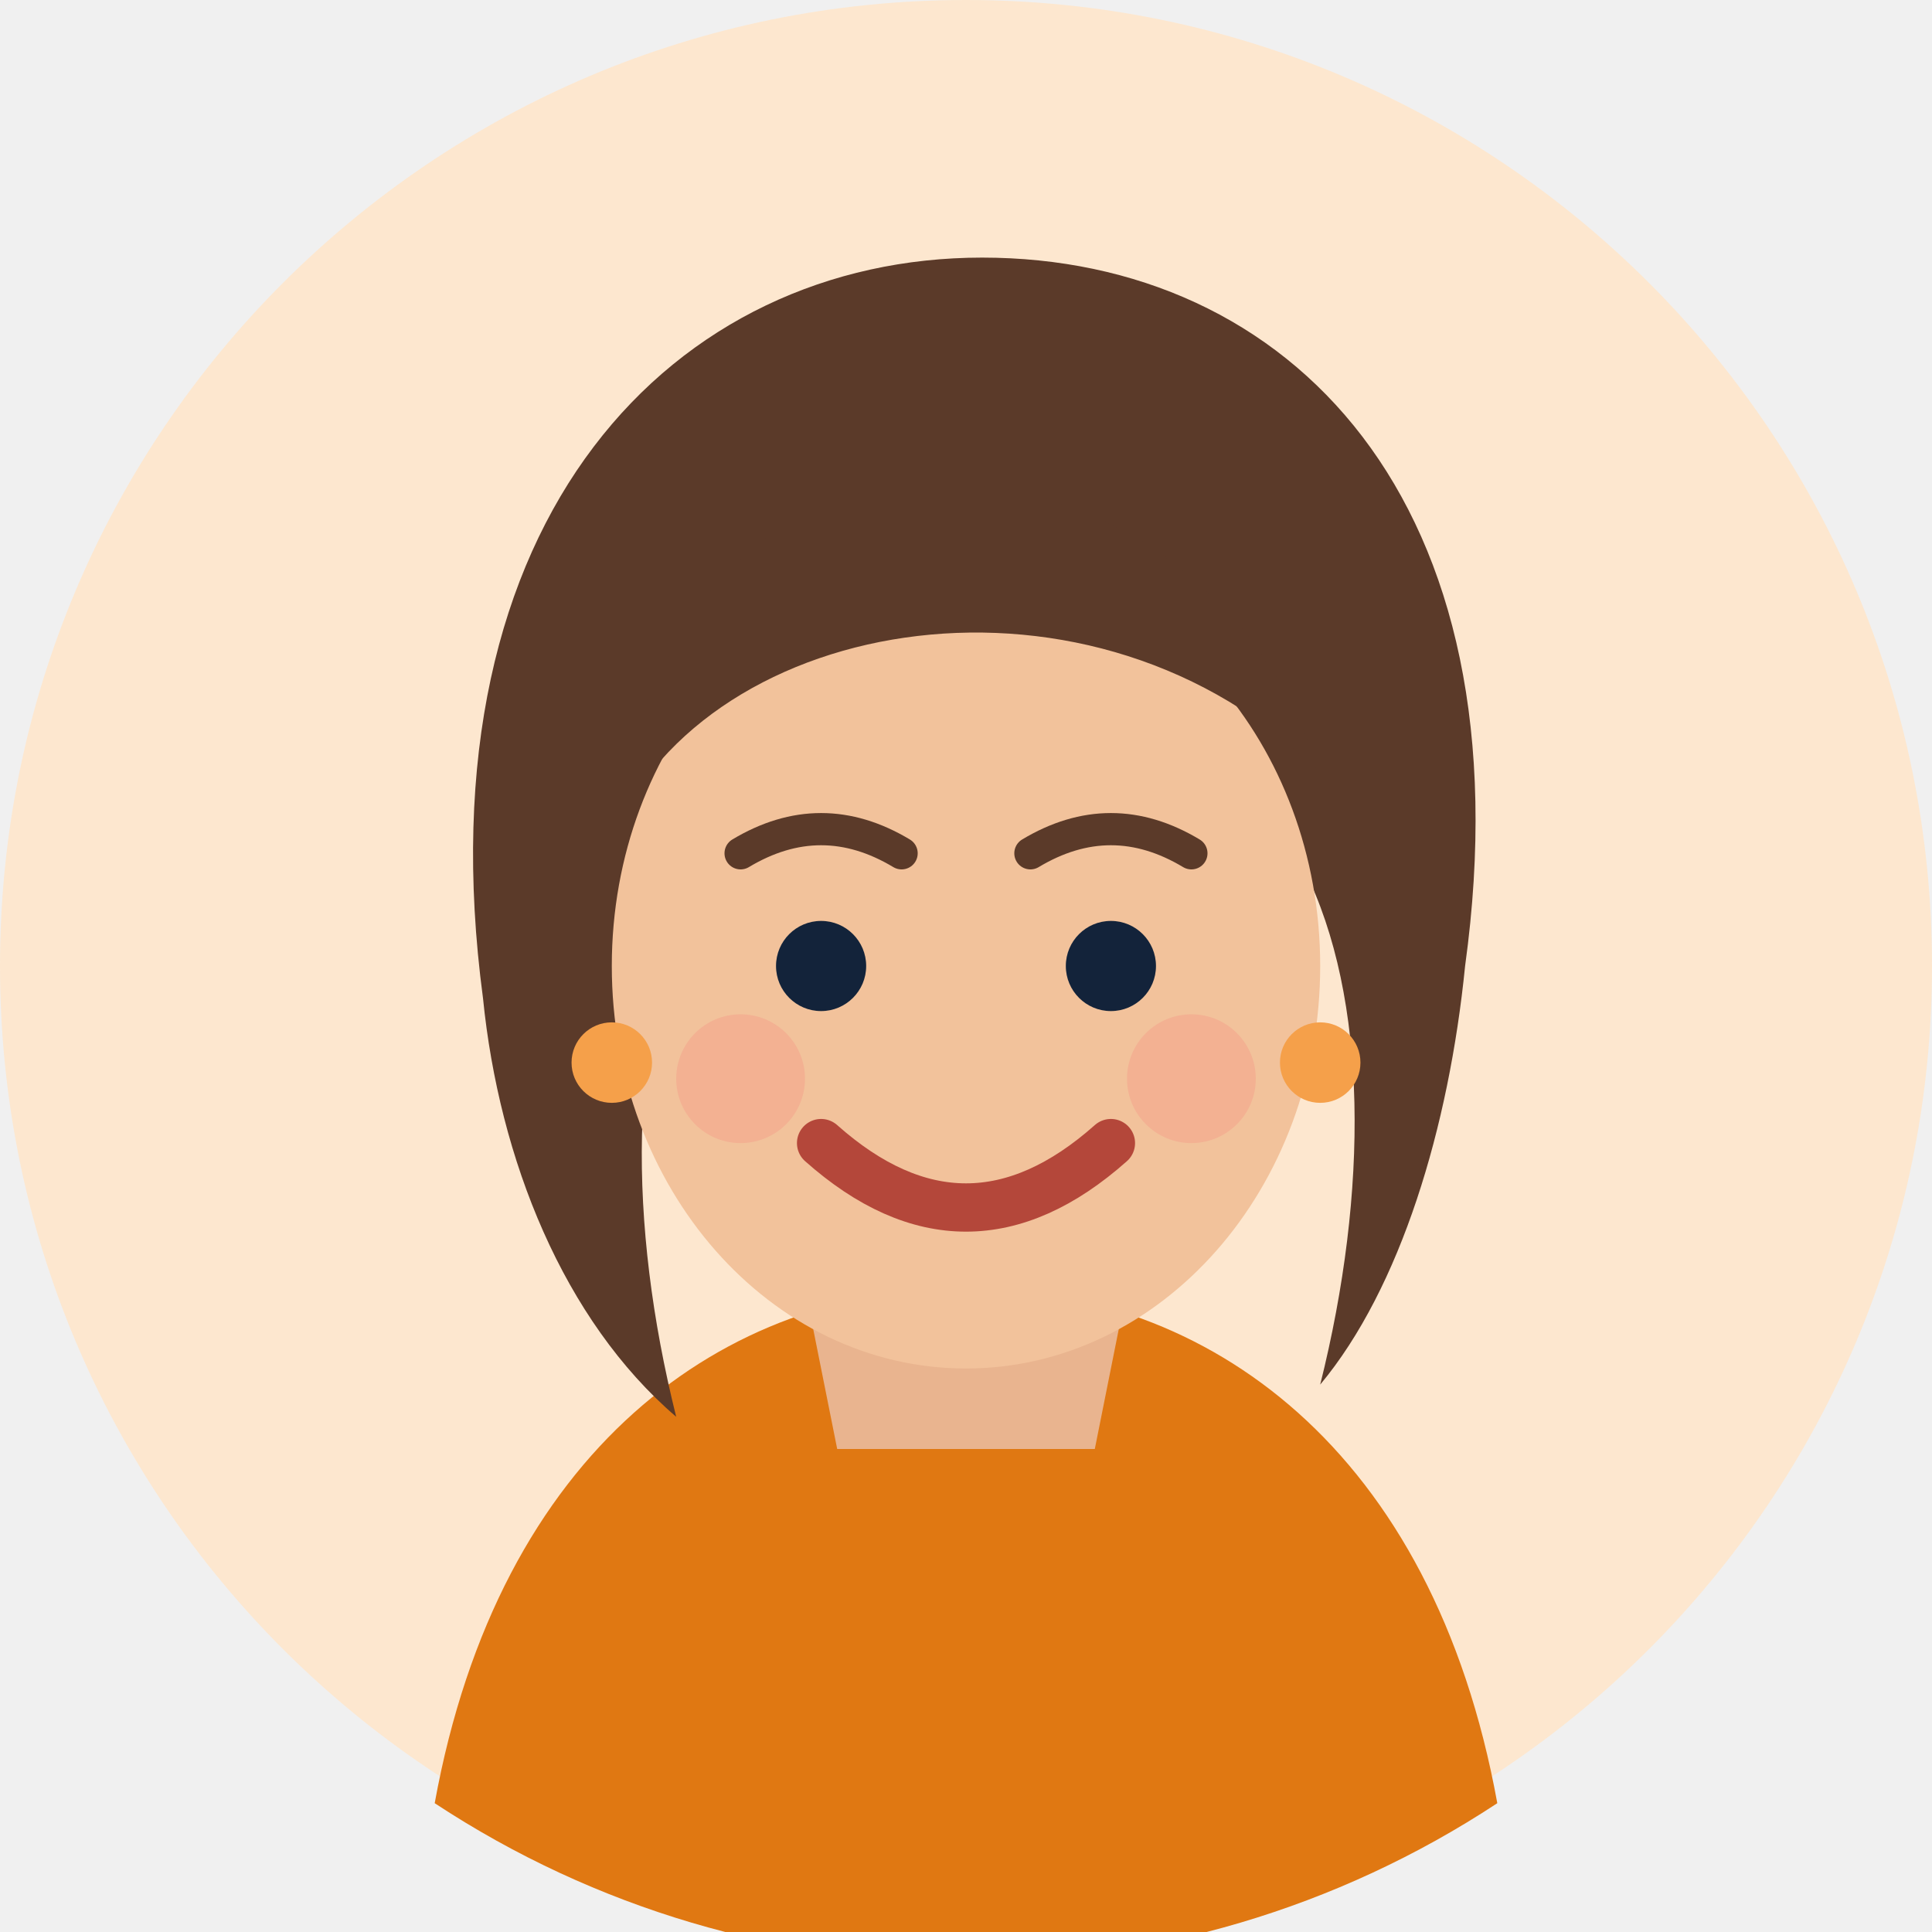
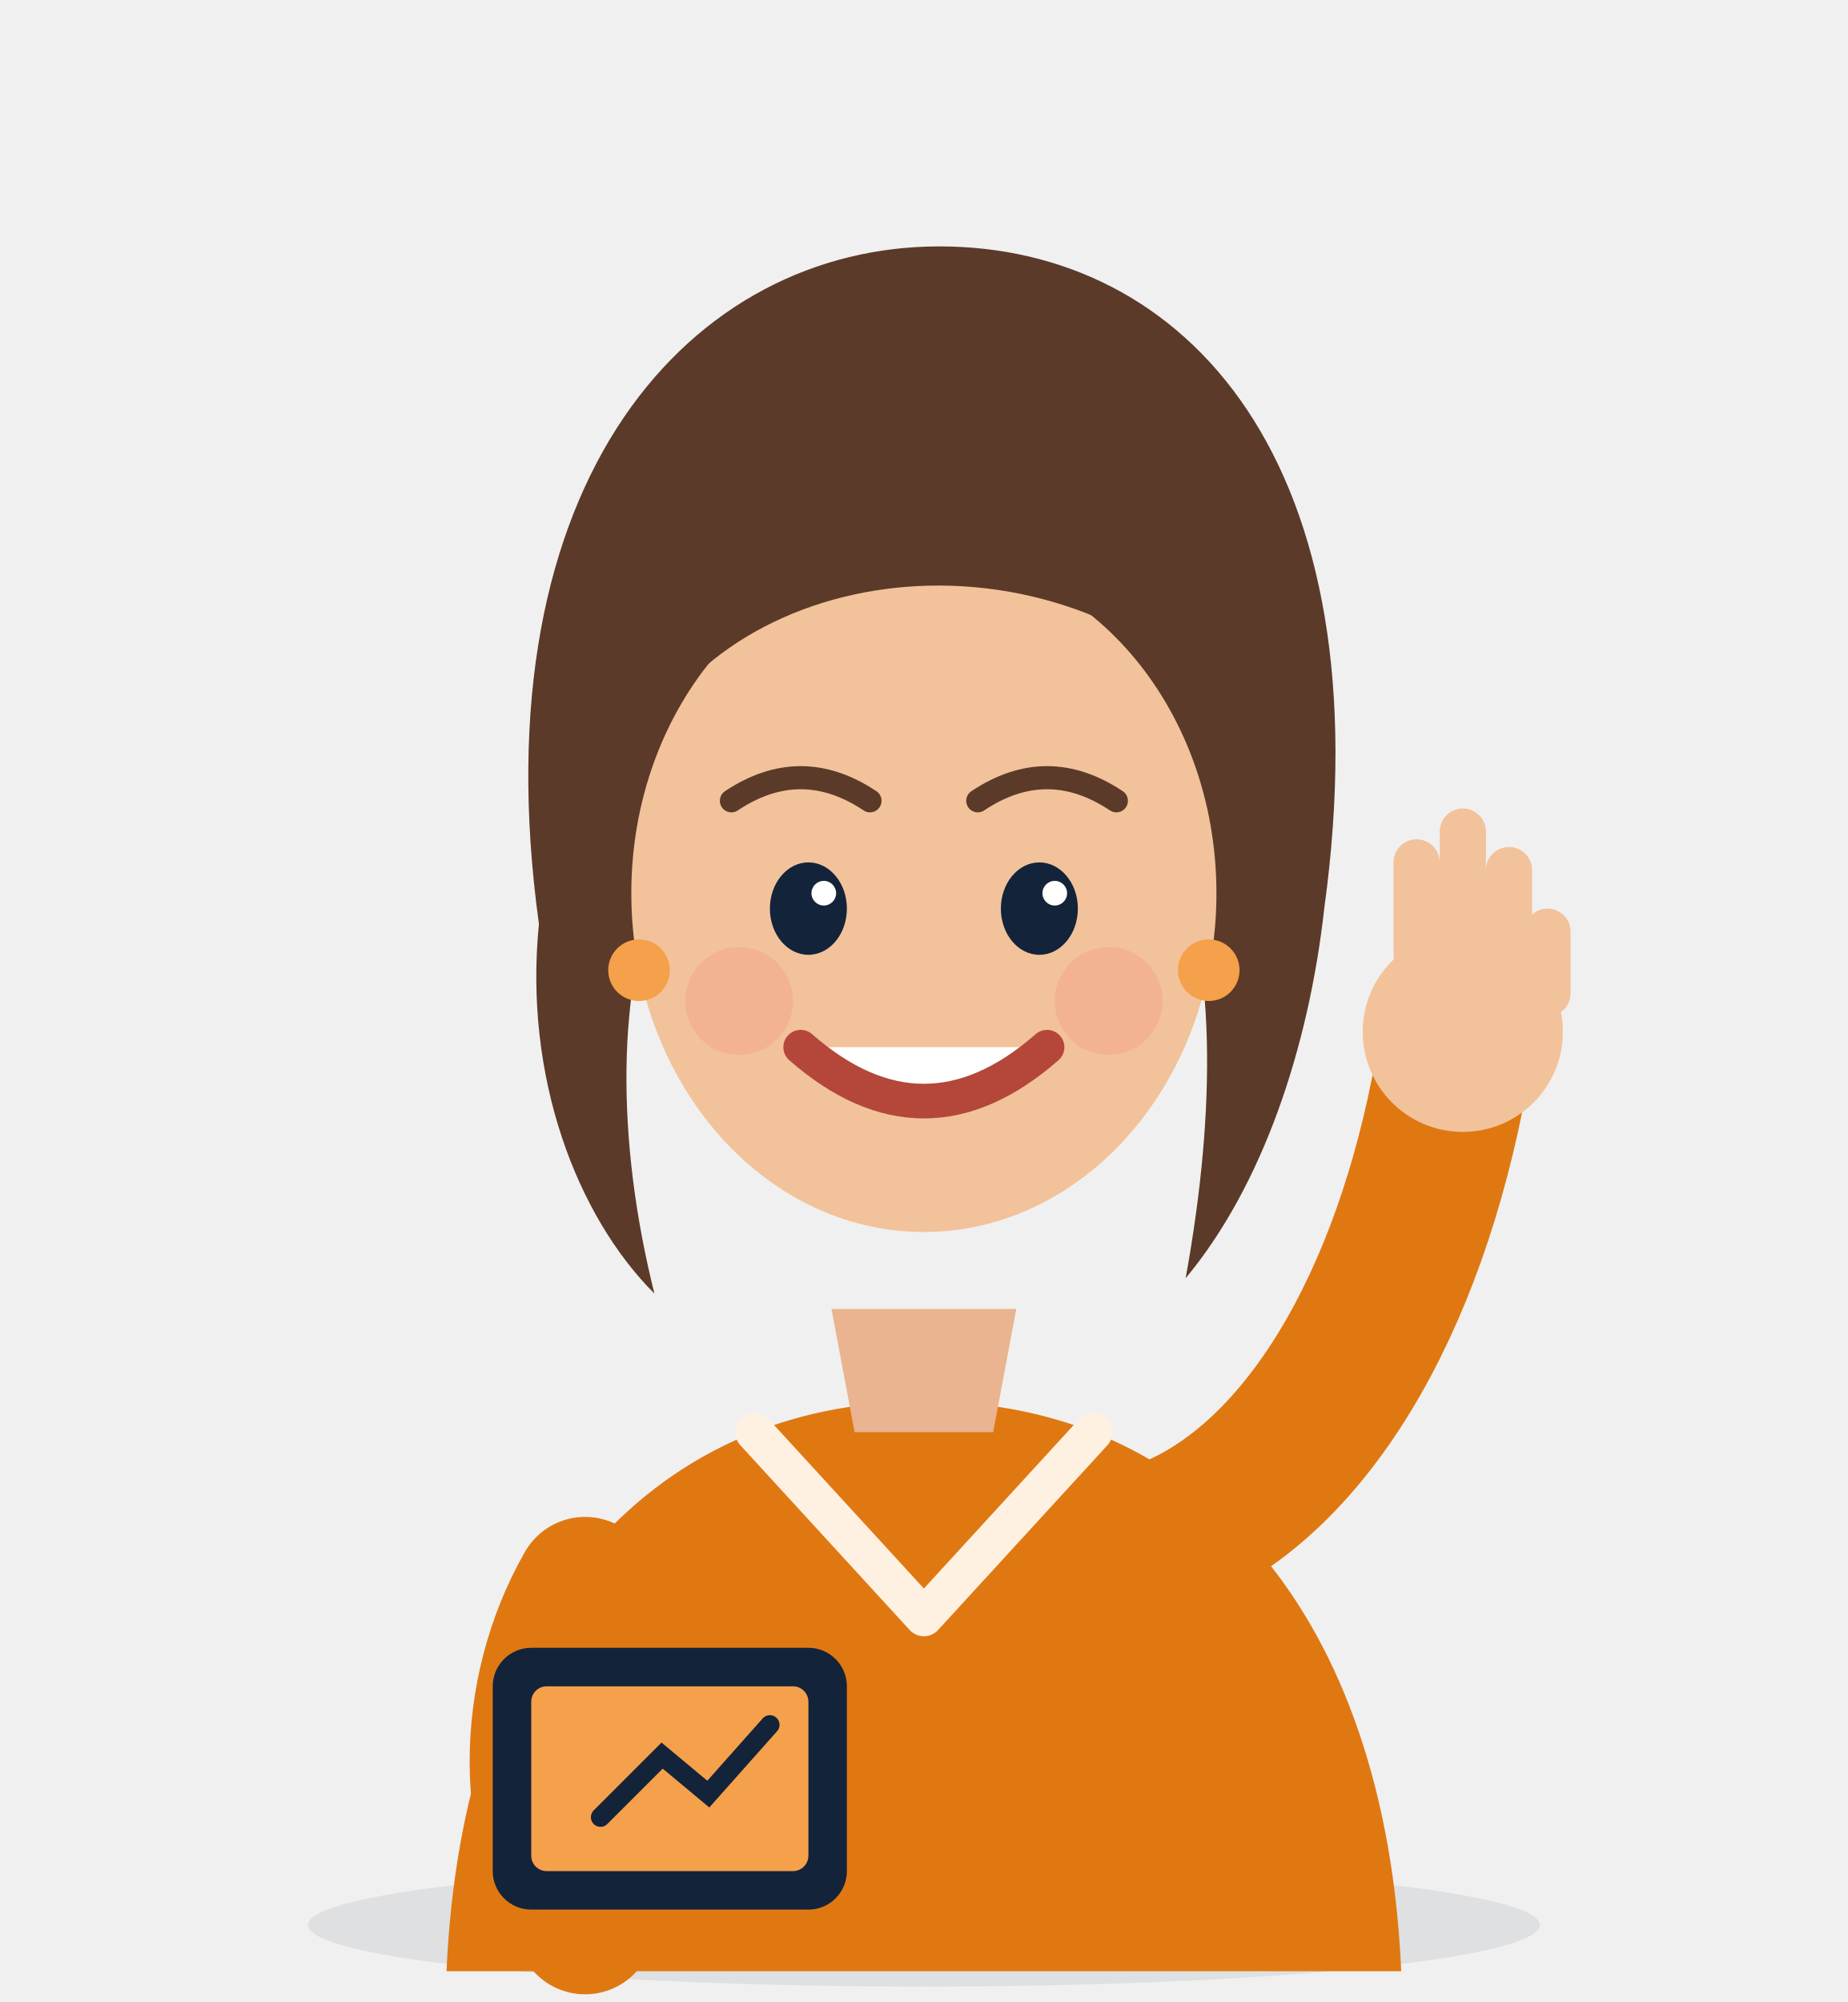
- <svg xmlns="http://www.w3.org/2000/svg" viewBox="0 0 120 120" role="img" aria-label="Sofía, asesora virtual de inmobiliaria.pro">
-   <circle cx="60" cy="60" r="60" fill="#FDE7CF" />
-   <path d="M27 112c4-22 18-32 33-32s29 10 33 32a60 60 0 0 1-66 0z" fill="#E07812" />
-   <path d="M50 80h20l-2 10h-16z" fill="#E9B48F" />
-   <path d="M30 62c-4-30 12-46 31-46s34 15 30 44c-1 10-4 20-9 26 3-12 3-24-1-32-8 4-24 6-38 2-4 8-4 20-1 32-7-6-11-16-12-26z" fill="#5B3A29" />
-   <ellipse cx="60" cy="60" rx="22" ry="25" fill="#F2C29B" />
-   <path d="M38 52c6-14 30-18 44-4-4-12-14-18-24-18s-18 8-20 22z" fill="#5B3A29" />
-   <circle cx="51" cy="60" r="2.8" fill="#13233A" />
-   <circle cx="69" cy="60" r="2.8" fill="#13233A" />
-   <path d="M46 53q5-3 10 0M64 53q5-3 10 0" stroke="#5B3A29" stroke-width="2" fill="none" stroke-linecap="round" />
-   <path d="M51 71q9 8 18 0" stroke="#B4473A" stroke-width="3" fill="none" stroke-linecap="round" />
-   <circle cx="46" cy="67" r="4" fill="#F4A08A" opacity=".5" />
-   <circle cx="74" cy="67" r="4" fill="#F4A08A" opacity=".5" />
-   <circle cx="38" cy="66" r="2.5" fill="#F5A04A" />
-   <circle cx="82" cy="66" r="2.5" fill="#F5A04A" />
+ <svg xmlns="http://www.w3.org/2000/svg" viewBox="0 0 240 260" role="img" aria-label="Sofía, asesora virtual de inmobiliaria.pro">
+   <ellipse cx="120" cy="250" rx="80" ry="8" fill="#13233A" opacity=".08" />
+   <path d="M58 256c2-46 26-74 62-74s60 28 62 74z" fill="#E07812" />
+   <path d="M98 186l22 24 22-24" fill="none" stroke="#FFF1E2" stroke-width="5" stroke-linecap="round" stroke-linejoin="round" />
+   <path d="M150 200c18-6 32-28 38-58" stroke="#E07812" stroke-width="20" stroke-linecap="round" fill="none" />
+   <circle cx="190" cy="134" r="13" fill="#F2C29B" />
+   <path d="M184 124v-12M190 122v-14M196 124v-11M201 129v-8" stroke="#F2C29B" stroke-width="6" stroke-linecap="round" />
+   <path d="M76 206c-8 14-8 32 0 44" stroke="#E07812" stroke-width="18" stroke-linecap="round" fill="none" />
+   <rect x="64" y="214" width="46" height="34" rx="5" fill="#13233A" />
+   <rect x="69" y="219" width="36" height="24" rx="2" fill="#F5A04A" />
+   <path d="M78 236l8-8 6 5 8-9" stroke="#13233A" stroke-width="2.5" fill="none" stroke-linecap="round" />
+   <path d="M108 170h24l-3 16h-18z" fill="#E9B48F" />
+   <path d="M70 120c-8-58 20-88 52-88s58 28 50 86c-2 18-8 36-18 48 4-22 4-42-2-56-14 8-42 10-66 4-6 14-6 34-1 54-10-10-17-28-15-48z" fill="#5B3A29" />
+   <ellipse cx="120" cy="116" rx="38" ry="44" fill="#F2C29B" />
+   <path d="M82 100c10-26 52-34 78-8-6-22-24-34-42-34s-32 14-36 42z" fill="#5B3A29" />
+   <ellipse cx="105" cy="118" rx="5" ry="6" fill="#13233A" />
+   <ellipse cx="135" cy="118" rx="5" ry="6" fill="#13233A" />
+   <circle cx="107" cy="116" r="1.6" fill="#fff" />
+   <circle cx="137" cy="116" r="1.6" fill="#fff" />
+   <path d="M95 104q9-6 18 0M127 104q9-6 18 0" stroke="#5B3A29" stroke-width="3" fill="none" stroke-linecap="round" />
+   <path d="M104 136q16 14 32 0" stroke="#B4473A" stroke-width="4.5" fill="#fff" stroke-linecap="round" />
+   <circle cx="96" cy="130" r="7" fill="#F4A08A" opacity=".45" />
+   <circle cx="144" cy="130" r="7" fill="#F4A08A" opacity=".45" />
+   <circle cx="83" cy="126" r="4" fill="#F5A04A" />
+   <circle cx="157" cy="126" r="4" fill="#F5A04A" />
</svg>
